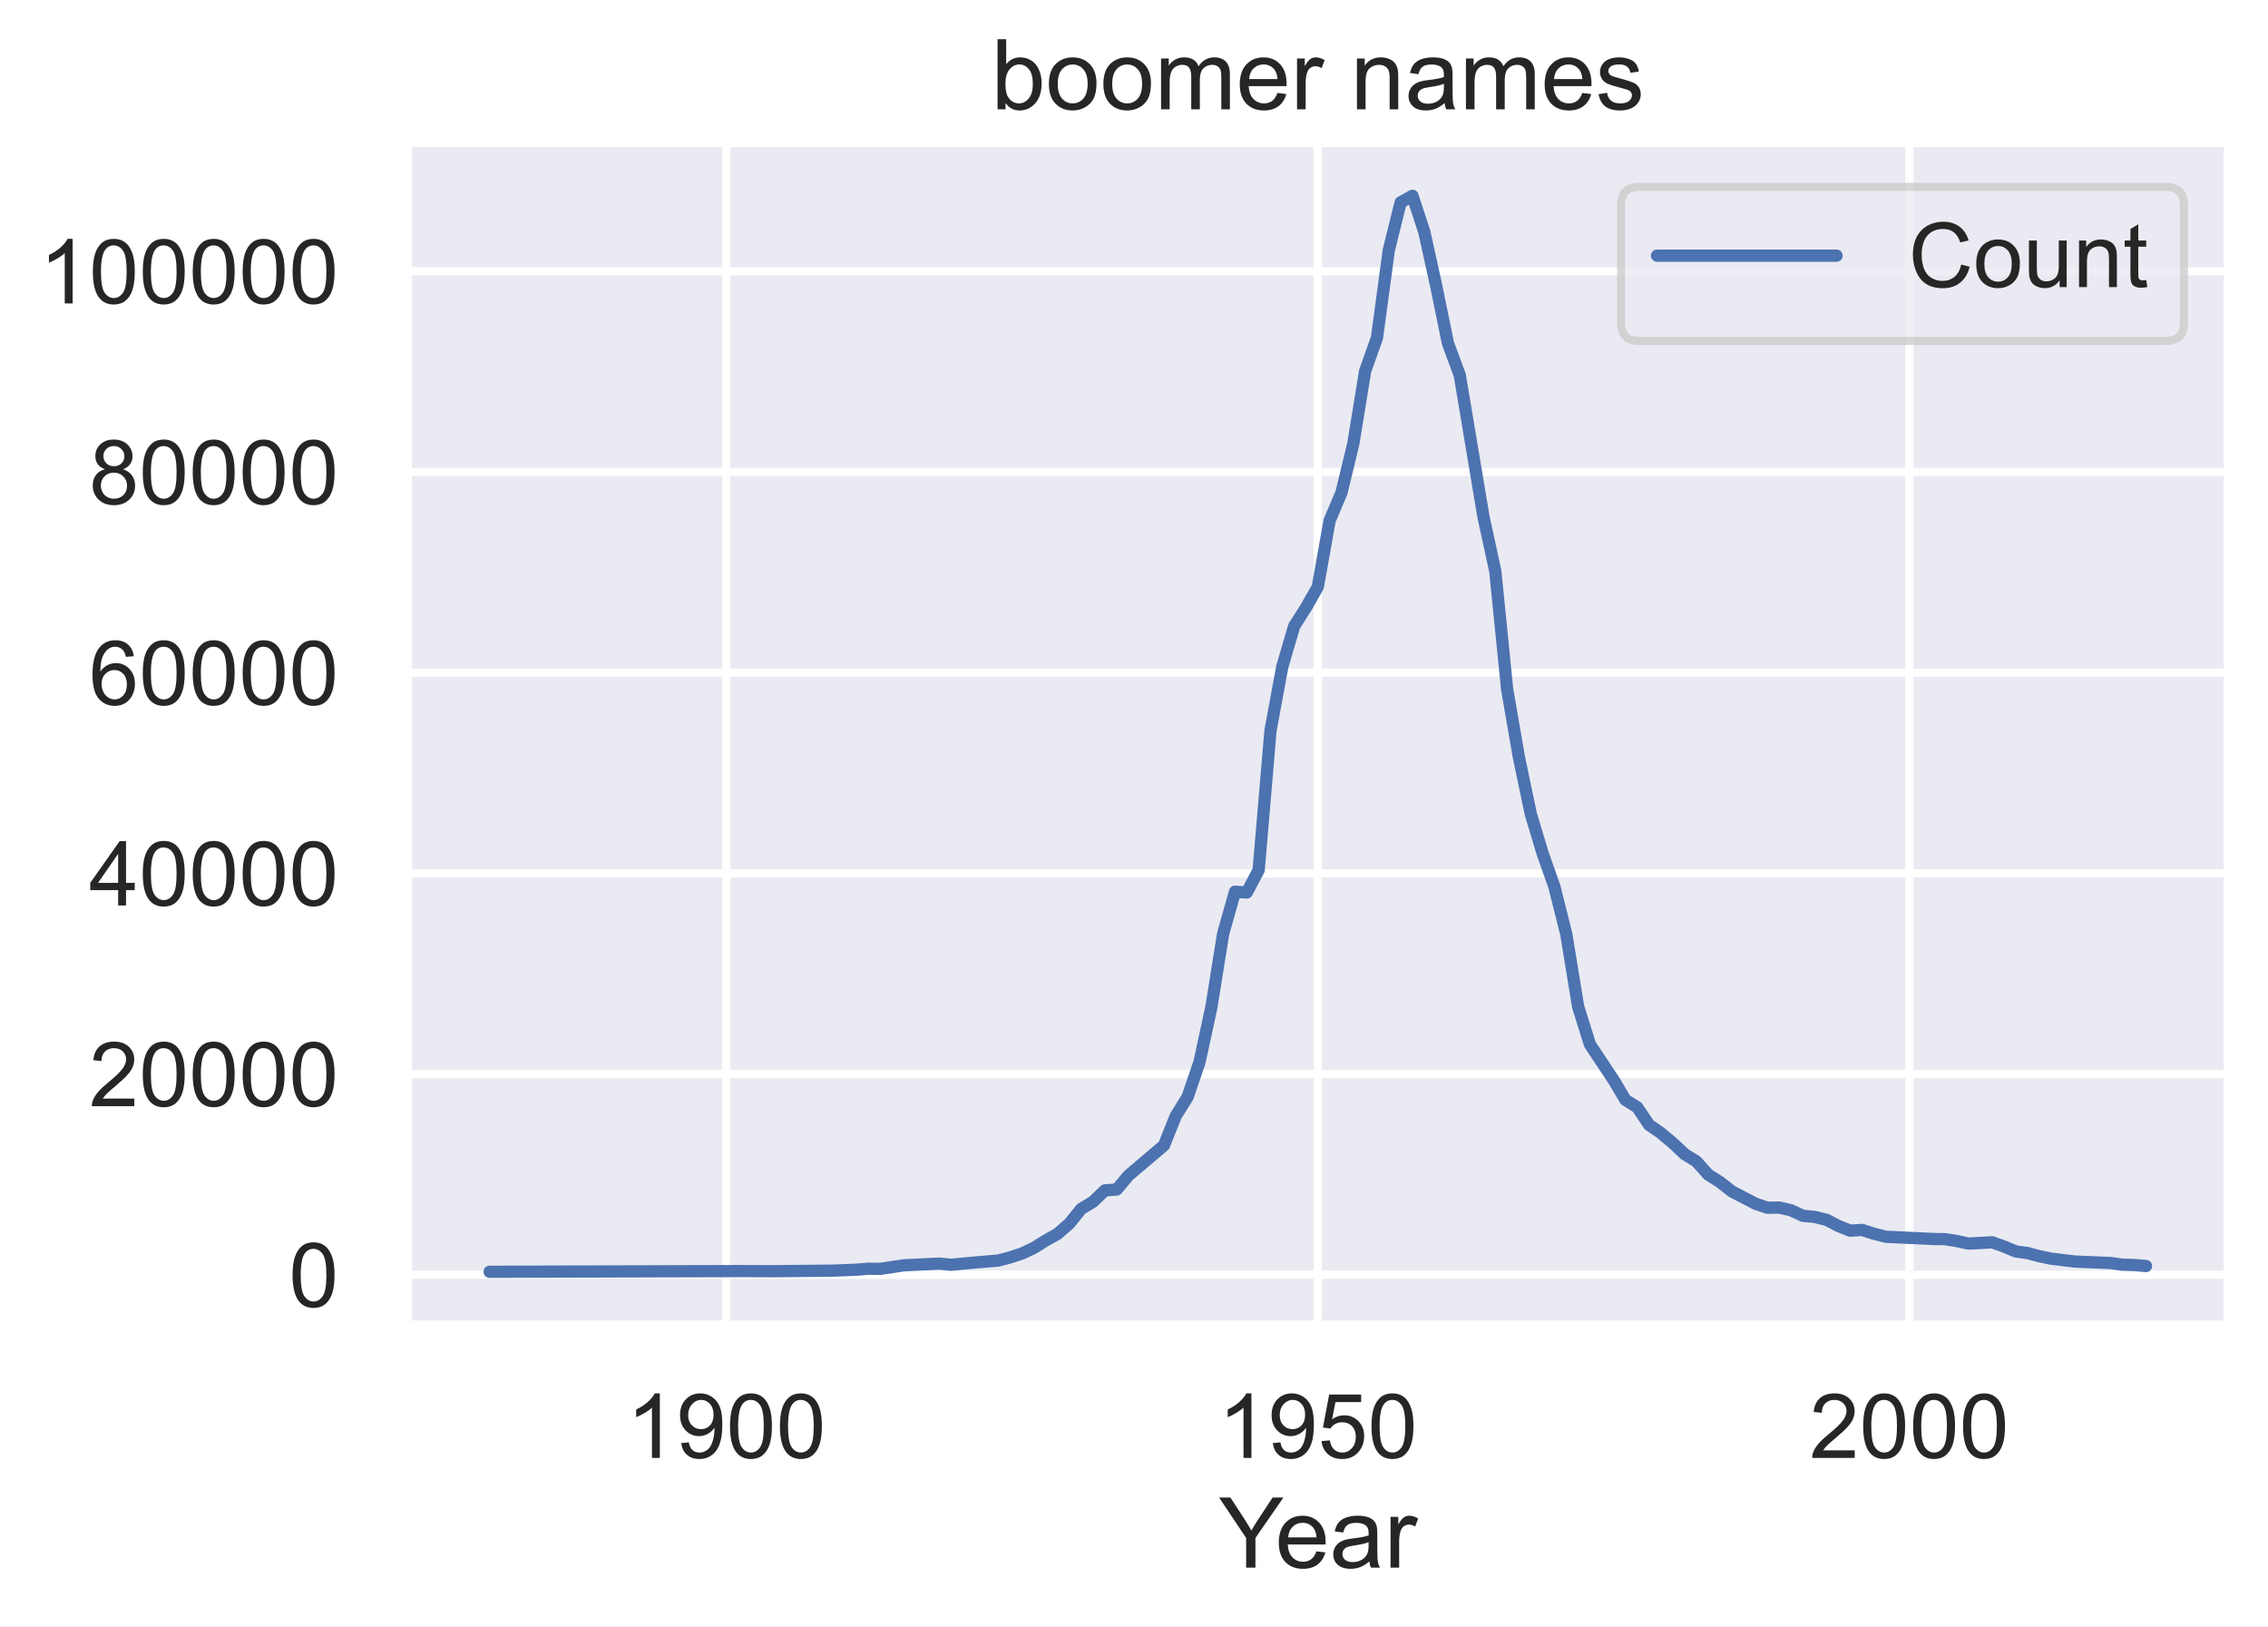
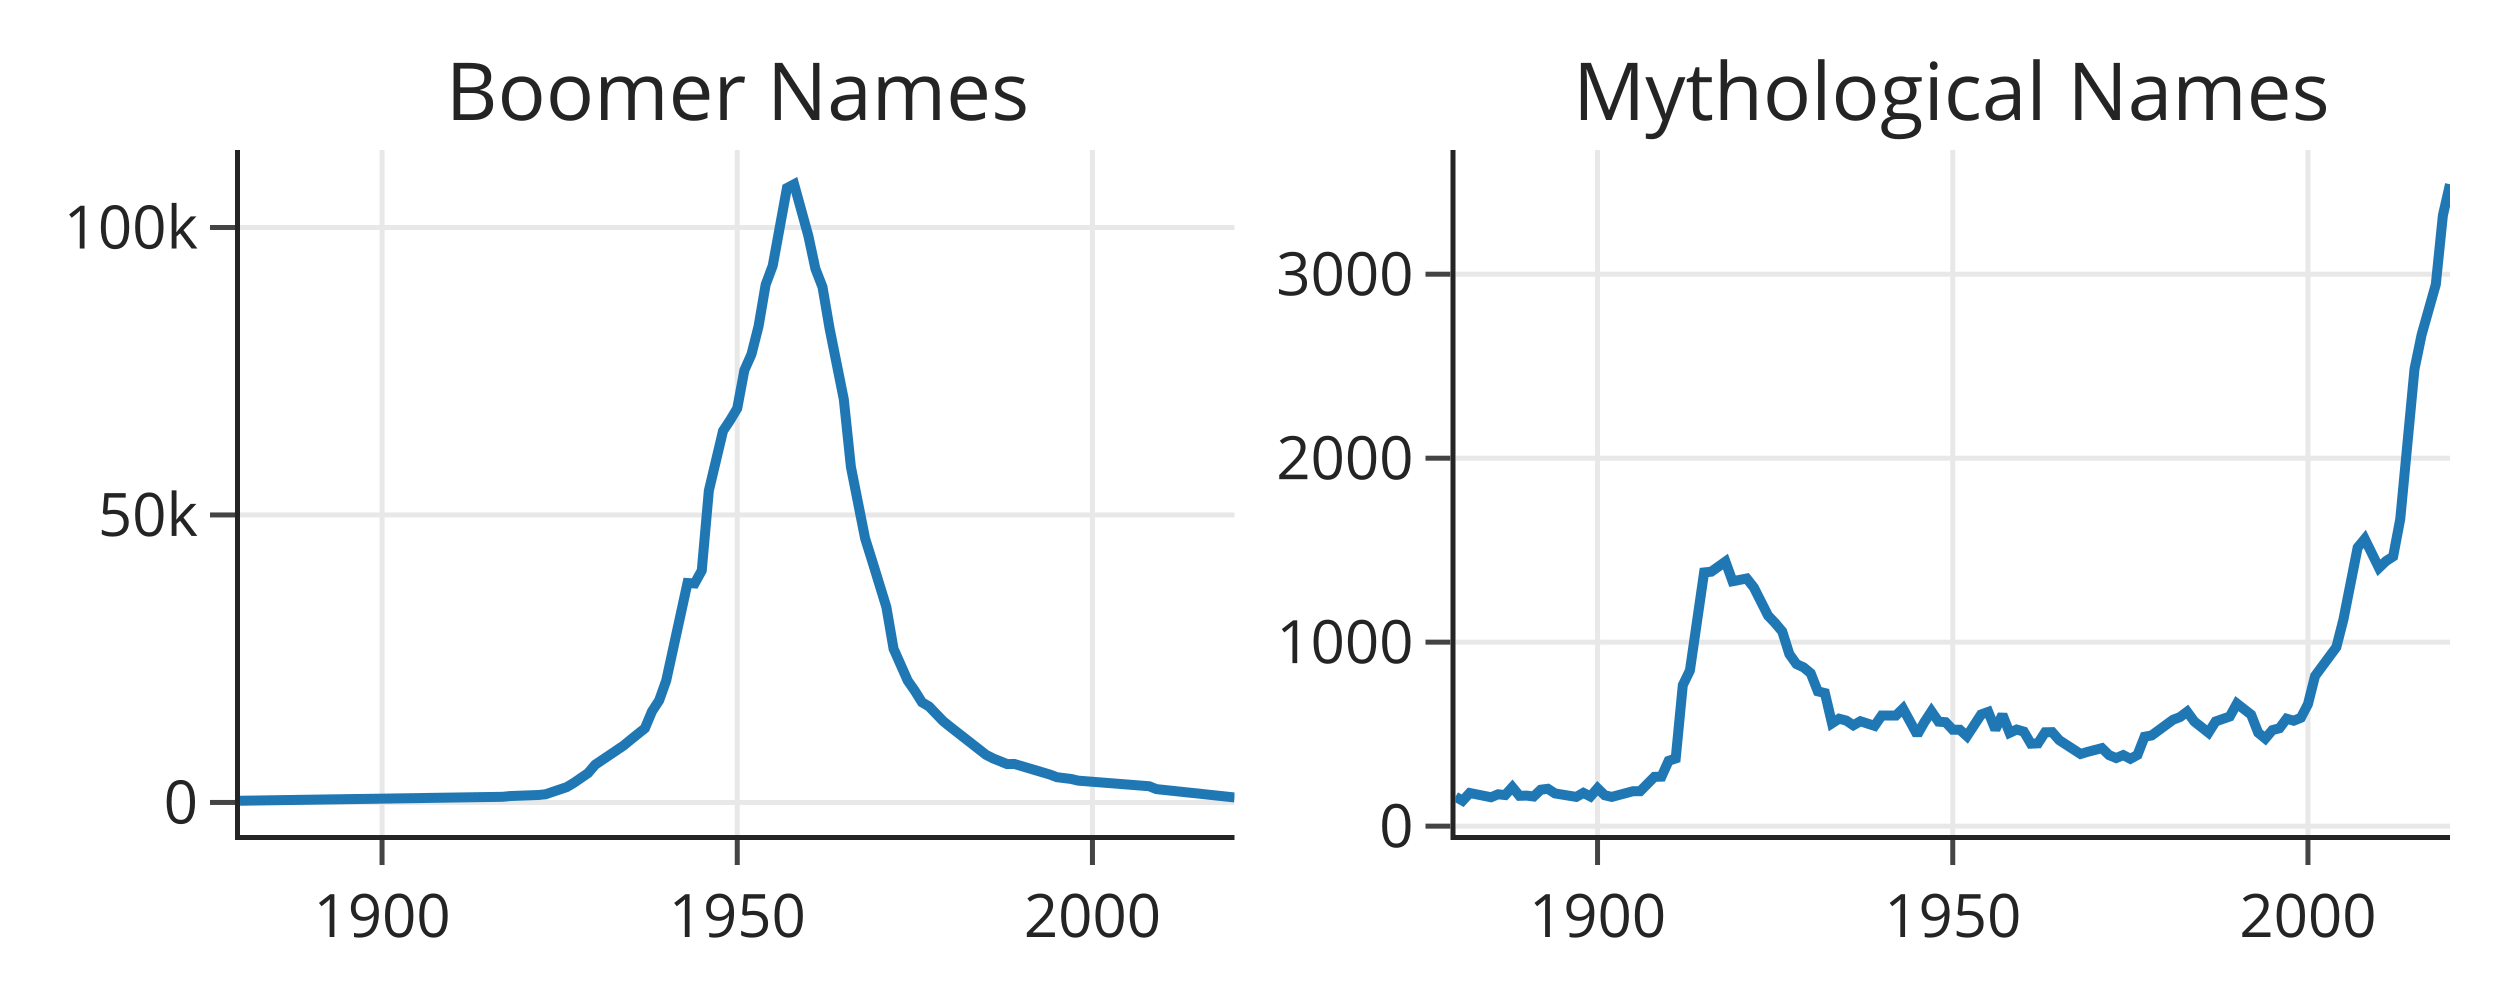
- <svg xmlns="http://www.w3.org/2000/svg" xmlns:xlink="http://www.w3.org/1999/xlink" height="298.775pt" version="1.1" viewBox="0 0 416.753 298.775" width="416.753pt">
-   <defs>
-     <style type="text/css">*{stroke-linecap:butt;stroke-linejoin:round;}</style>
+ <svg xmlns="http://www.w3.org/2000/svg" class="main-svg" width="500" height="200" style="" viewBox="0 0 500 200">
+   <rect x="0" y="0" width="500" height="200" style="fill: rgb(255, 255, 255); fill-opacity: 1;" />
+   <defs id="defs-748290">
+     <g class="clips">
+       <clipPath id="clip748290xyplot" class="plotclip">
+         <rect width="198.9" height="137" />
+       </clipPath>
+       <clipPath id="clip748290x2y2plot" class="plotclip">
+         <rect width="198.9" height="137" />
+       </clipPath>
+       <clipPath class="axesclip" id="clip748290x">
+         <rect x="48" y="0" width="198.9" height="200" />
+       </clipPath>
+       <clipPath class="axesclip" id="clip748290y">
+         <rect x="0" y="30" width="500" height="137" />
+       </clipPath>
+       <clipPath class="axesclip" id="clip748290xy">
+         <rect x="48" y="30" width="198.9" height="137" />
+       </clipPath>
+       <clipPath class="axesclip" id="clip748290y2">
+         <rect x="0" y="30" width="500" height="137" />
+       </clipPath>
+       <clipPath class="axesclip" id="clip748290xy2">
+         <rect x="48" y="30" width="198.9" height="137" />
+       </clipPath>
+       <clipPath class="axesclip" id="clip748290x2">
+         <rect x="291.1" y="0" width="198.9" height="200" />
+       </clipPath>
+       <clipPath class="axesclip" id="clip748290x2y">
+         <rect x="291.1" y="30" width="198.9" height="137" />
+       </clipPath>
+       <clipPath class="axesclip" id="clip748290x2y2">
+         <rect x="291.1" y="30" width="198.9" height="137" />
+       </clipPath>
+     </g>
+     <g class="gradients" />
+     <g class="patterns" />
  </defs>
-   <g id="figure_1">
-     <g id="patch_1">
-       <path d="M 0 298.775  L 416.753 298.775  L 416.753 0  L 0 0  z " style="fill:#ffffff;" />
-     </g>
-     <g id="axes_1">
-       <g id="patch_2">
-         <path d="M 74.753 243.524  L 409.553 243.524  L 409.553 26.084  L 74.753 26.084  z " style="fill:#eaeaf2;" />
-       </g>
-       <g id="matplotlib.axis_1">
-         <g id="xtick_1">
-           <g id="line2d_1">
-             <path clip-path="url(#p6d77d6b26d)" d="M 133.452 243.524  L 133.452 26.084  " style="fill:none;stroke:#ffffff;stroke-linecap:round;stroke-width:1.5;" />
+   <g class="bglayer" />
+   <g class="layer-below">
+     <g class="imagelayer" />
+     <g class="shapelayer" />
+   </g>
+   <g class="cartesianlayer">
+     <g class="subplot xy">
+       <g class="layer-subplot">
+         <g class="shapelayer" />
+         <g class="imagelayer" />
+       </g>
+       <g class="gridlayer">
+         <g class="x">
+           <path class="xgrid crisp" transform="translate(76.41,0)" d="M0,30v137" style="stroke: rgb(232, 232, 232); stroke-opacity: 1; stroke-width: 1px;" />
+           <path class="xgrid crisp" transform="translate(147.45,0)" d="M0,30v137" style="stroke: rgb(232, 232, 232); stroke-opacity: 1; stroke-width: 1px;" />
+           <path class="xgrid crisp" transform="translate(218.49,0)" d="M0,30v137" style="stroke: rgb(232, 232, 232); stroke-opacity: 1; stroke-width: 1px;" />
+         </g>
+         <g class="y">
+           <path class="ygrid crisp" transform="translate(0,160.49)" d="M48,0h198.9" style="stroke: rgb(232, 232, 232); stroke-opacity: 1; stroke-width: 1px;" />
+           <path class="ygrid crisp" transform="translate(0,102.99)" d="M48,0h198.9" style="stroke: rgb(232, 232, 232); stroke-opacity: 1; stroke-width: 1px;" />
+           <path class="ygrid crisp" transform="translate(0,45.5)" d="M48,0h198.9" style="stroke: rgb(232, 232, 232); stroke-opacity: 1; stroke-width: 1px;" />
+         </g>
+       </g>
+       <g class="zerolinelayer" />
+       <path class="xlines-below" />
+       <path class="ylines-below" />
+       <g class="overlines-below" />
+       <g class="xaxislayer-below" />
+       <g class="yaxislayer-below" />
+       <g class="overaxes-below" />
+       <g class="plot" transform="translate(48,30)" clip-path="url(#clip748290xyplot)">
+         <g class="scatterlayer mlayer">
+           <g class="trace scatter trace2e2cdb" style="stroke-miterlimit: 2; opacity: 1;">
+             <g class="fills" />
+             <g class="errorbars" />
+             <g class="lines">
+               <path class="js-line" d="M0,130.15L52.57,129.36L53.99,129.21L59.67,129L61.09,128.86L65.35,127.42L66.77,126.57L69.61,124.62L71.04,122.94L76.72,119.11L78.14,117.94L80.98,115.66L82.4,112.27L83.82,110.1L85.24,106.12L89.5,86.6L90.93,86.69L92.35,84.11L93.77,68.13L96.61,56.17L98.03,54.04L99.45,51.66L100.87,44.06L102.29,40.86L103.71,35.26L105.13,26.93L106.55,23.12L109.39,7.61L110.82,6.85L113.66,17.14L115.08,23.75L116.5,27.41L117.92,35.72L120.76,49.86L122.18,63.38L125.02,77.68L126.44,82.2L129.28,91.44L130.71,99.75L133.55,106.15L134.97,108.17L136.39,110.46L137.81,111.3L140.65,114.25L142.07,115.39L149.17,120.94L150.6,121.68L153.44,122.82L154.86,122.79L161.96,124.9L163.38,125.44L166.22,125.79L167.64,126.13L181.85,127.25L183.27,127.82L198.9,129.49" style="vector-effect: non-scaling-stroke; fill: none; stroke: rgb(31, 119, 180); stroke-opacity: 1; stroke-width: 2px; opacity: 1;" />
+             </g>
+             <g class="points" />
+             <g class="text" />
          </g>
-           <g id="text_1">
-             <g style="fill:#262626;" transform="translate(115.1009 267.8345)scale(0.165 -0.165)">
-               <defs>
-                 <path d="M 37.25 0  L 28.469 0  L 28.469 56  Q 25.297 52.984 20.141 49.953  Q 14.984 46.922 10.891 45.406  L 10.891 53.906  Q 18.266 57.375 23.781 62.297  Q 29.297 67.234 31.594 71.875  L 37.25 71.875  z " id="ArialMT-49" />
-                 <path d="M 5.469 16.547  L 13.922 17.328  Q 14.984 11.375 18.016 8.688  Q 21.047 6 25.781 6  Q 29.828 6 32.875 7.859  Q 35.938 9.719 37.891 12.812  Q 39.844 15.922 41.156 21.188  Q 42.484 26.469 42.484 31.938  Q 42.484 32.516 42.438 33.688  Q 39.797 29.5 35.234 26.875  Q 30.672 24.266 25.344 24.266  Q 16.453 24.266 10.297 30.703  Q 4.156 37.156 4.156 47.703  Q 4.156 58.594 10.578 65.234  Q 17 71.875 26.656 71.875  Q 33.641 71.875 39.422 68.109  Q 45.219 64.359 48.219 57.391  Q 51.219 50.438 51.219 37.25  Q 51.219 23.531 48.234 15.406  Q 45.266 7.281 39.375 3.031  Q 33.5 -1.219 25.594 -1.219  Q 17.188 -1.219 11.859 3.438  Q 6.547 8.109 5.469 16.547  z M 41.453 48.141  Q 41.453 55.719 37.422 60.156  Q 33.406 64.594 27.734 64.594  Q 21.875 64.594 17.531 59.812  Q 13.188 55.031 13.188 47.406  Q 13.188 40.578 17.312 36.297  Q 21.438 32.031 27.484 32.031  Q 33.594 32.031 37.516 36.297  Q 41.453 40.578 41.453 48.141  z " id="ArialMT-57" />
-                 <path d="M 4.156 35.297  Q 4.156 48 6.766 55.734  Q 9.375 63.484 14.516 67.672  Q 19.672 71.875 27.484 71.875  Q 33.25 71.875 37.594 69.547  Q 41.938 67.234 44.766 62.859  Q 47.609 58.5 49.219 52.219  Q 50.828 45.953 50.828 35.297  Q 50.828 22.703 48.234 14.969  Q 45.656 7.234 40.5 3  Q 35.359 -1.219 27.484 -1.219  Q 17.141 -1.219 11.234 6.203  Q 4.156 15.141 4.156 35.297  z M 13.188 35.297  Q 13.188 17.672 17.312 11.828  Q 21.438 6 27.484 6  Q 33.547 6 37.672 11.859  Q 41.797 17.719 41.797 35.297  Q 41.797 52.984 37.672 58.781  Q 33.547 64.594 27.391 64.594  Q 21.344 64.594 17.719 59.469  Q 13.188 52.938 13.188 35.297  z " id="ArialMT-48" />
-               </defs>
-               <use xlink:href="#ArialMT-49" />
-               <use x="55.615" xlink:href="#ArialMT-57" />
-               <use x="111.23" xlink:href="#ArialMT-48" />
-               <use x="166.846" xlink:href="#ArialMT-48" />
+         </g>
+       </g>
+       <g class="overplot" />
+       <path class="xlines-above crisp" d="M47,167.5H246.9" style="fill: none; stroke-width: 1px; stroke: rgb(36, 36, 36); stroke-opacity: 1;" />
+       <path class="ylines-above crisp" d="M47.5,30V167" style="fill: none; stroke-width: 1px; stroke: rgb(36, 36, 36); stroke-opacity: 1;" />
+       <g class="overlines-above" />
+       <g class="xaxislayer-above">
+         <path class="xtick ticks crisp" d="M0,168v5" transform="translate(76.41,0)" style="stroke: rgb(68, 68, 68); stroke-opacity: 1; stroke-width: 1px;" />
+         <path class="xtick ticks crisp" d="M0,168v5" transform="translate(147.45,0)" style="stroke: rgb(68, 68, 68); stroke-opacity: 1; stroke-width: 1px;" />
+         <path class="xtick ticks crisp" d="M0,168v5" transform="translate(218.49,0)" style="stroke: rgb(68, 68, 68); stroke-opacity: 1; stroke-width: 1px;" />
+         <g class="xtick">
+           <text text-anchor="middle" x="0" y="187.4" transform="translate(76.41,0)" style="font-family: 'Open Sans', verdana, arial, sans-serif; font-size: 12px; fill: rgb(36, 36, 36); fill-opacity: 1; white-space: pre; opacity: 1;">1900</text>
+         </g>
+         <g class="xtick">
+           <text text-anchor="middle" x="0" y="187.4" style="font-family: 'Open Sans', verdana, arial, sans-serif; font-size: 12px; fill: rgb(36, 36, 36); fill-opacity: 1; white-space: pre; opacity: 1;" transform="translate(147.45,0)">1950</text>
+         </g>
+         <g class="xtick">
+           <text text-anchor="middle" x="0" y="187.4" style="font-family: 'Open Sans', verdana, arial, sans-serif; font-size: 12px; fill: rgb(36, 36, 36); fill-opacity: 1; white-space: pre; opacity: 1;" transform="translate(218.49,0)">2000</text>
+         </g>
+       </g>
+       <g class="yaxislayer-above">
+         <path class="ytick ticks crisp" d="M47,0h-5" transform="translate(0,160.49)" style="stroke: rgb(68, 68, 68); stroke-opacity: 1; stroke-width: 1px;" />
+         <path class="ytick ticks crisp" d="M47,0h-5" transform="translate(0,102.99)" style="stroke: rgb(68, 68, 68); stroke-opacity: 1; stroke-width: 1px;" />
+         <path class="ytick ticks crisp" d="M47,0h-5" transform="translate(0,45.5)" style="stroke: rgb(68, 68, 68); stroke-opacity: 1; stroke-width: 1px;" />
+         <g class="ytick">
+           <text text-anchor="end" x="39.6" y="4.2" transform="translate(0,160.49)" style="font-family: 'Open Sans', verdana, arial, sans-serif; font-size: 12px; fill: rgb(36, 36, 36); fill-opacity: 1; white-space: pre; opacity: 1;">0</text>
+         </g>
+         <g class="ytick">
+           <text text-anchor="end" x="39.6" y="4.2" style="font-family: 'Open Sans', verdana, arial, sans-serif; font-size: 12px; fill: rgb(36, 36, 36); fill-opacity: 1; white-space: pre; opacity: 1;" transform="translate(0,102.99)">50k</text>
+         </g>
+         <g class="ytick">
+           <text text-anchor="end" x="39.6" y="4.2" style="font-family: 'Open Sans', verdana, arial, sans-serif; font-size: 12px; fill: rgb(36, 36, 36); fill-opacity: 1; white-space: pre; opacity: 1;" transform="translate(0,45.5)">100k</text>
+         </g>
+       </g>
+       <g class="overaxes-above" />
+     </g>
+     <g class="subplot x2y2">
+       <g class="layer-subplot">
+         <g class="shapelayer" />
+         <g class="imagelayer" />
+       </g>
+       <g class="gridlayer">
+         <g class="x2">
+           <path class="x2grid crisp" transform="translate(319.51,0)" d="M0,30v137" style="stroke: rgb(232, 232, 232); stroke-opacity: 1; stroke-width: 1px;" />
+           <path class="x2grid crisp" transform="translate(390.55,0)" d="M0,30v137" style="stroke: rgb(232, 232, 232); stroke-opacity: 1; stroke-width: 1px;" />
+           <path class="x2grid crisp" transform="translate(461.59,0)" d="M0,30v137" style="stroke: rgb(232, 232, 232); stroke-opacity: 1; stroke-width: 1px;" />
+         </g>
+         <g class="y2">
+           <path class="y2grid crisp" transform="translate(0,165.23)" d="M291.1,0h198.9" style="stroke: rgb(232, 232, 232); stroke-opacity: 1; stroke-width: 1px;" />
+           <path class="y2grid crisp" transform="translate(0,128.43)" d="M291.1,0h198.9" style="stroke: rgb(232, 232, 232); stroke-opacity: 1; stroke-width: 1px;" />
+           <path class="y2grid crisp" transform="translate(0,91.64)" d="M291.1,0h198.9" style="stroke: rgb(232, 232, 232); stroke-opacity: 1; stroke-width: 1px;" />
+           <path class="y2grid crisp" transform="translate(0,54.84)" d="M291.1,0h198.9" style="stroke: rgb(232, 232, 232); stroke-opacity: 1; stroke-width: 1px;" />
+         </g>
+       </g>
+       <g class="zerolinelayer" />
+       <path class="xlines-below" />
+       <path class="ylines-below" />
+       <g class="overlines-below" />
+       <g class="xaxislayer-below" />
+       <g class="yaxislayer-below" />
+       <g class="overaxes-below" />
+       <g class="plot" transform="translate(291.1,30)" clip-path="url(#clip748290x2y2plot)">
+         <g class="scatterlayer mlayer">
+           <g class="trace scatter tracee512f1" style="stroke-miterlimit: 2; opacity: 1;">
+             <g class="fills" />
+             <g class="errorbars" />
+             <g class="lines">
+               <path class="js-line" d="M0,129.34L1.42,130.15L2.84,128.6L7.1,129.45L8.52,128.86L9.94,129.01L11.37,127.43L12.79,129.16L14.21,129.12L15.63,129.3L17.05,127.94L18.47,127.76L19.89,128.68L24.15,129.38L25.57,128.57L26.99,129.3L28.41,127.65L29.84,129.05L31.26,129.38L35.52,128.24L36.94,128.24L39.78,125.37L41.2,125.33L42.62,122.17L44.04,121.69L45.46,107.04L46.88,104.1L49.72,84.49L51.15,84.34L53.99,82.32L55.41,86.25L58.25,85.7L59.67,87.5L62.51,93.13L63.93,94.61L65.35,96.3L66.77,100.82L68.19,102.81L69.61,103.47L71.04,104.65L72.46,108.26L73.88,108.62L75.3,114.66L76.72,113.74L78.14,114.11L79.56,115.06L80.98,114.25L83.82,115.17L85.24,113.11L88.08,113.11L89.5,111.72L92.35,116.94L93.77,114.44L95.19,112.27L96.61,114.33L98.03,114.44L99.45,115.95L100.87,115.95L102.29,117.23L105.13,112.89L106.55,112.38L107.97,115.91L109.39,112.93L110.82,116.57L112.24,115.91L113.66,116.32L115.08,118.74L116.5,118.67L117.92,116.46L119.34,116.43L120.76,118.04L125.02,120.8L126.44,120.36L129.28,119.63L130.71,121.02L132.13,121.61L133.55,121.02L134.97,121.76L136.39,120.99L137.81,117.35L139.23,117.09L143.49,113.96L144.91,113.41L146.33,112.34L147.75,114.29L150.6,116.54L152.02,114.29L154.86,113.3L156.28,110.72L159.12,112.93L160.54,116.54L161.96,117.71L163.38,116.02L164.8,115.65L166.22,113.74L167.64,114.14L169.07,113.56L170.49,110.83L171.91,105.2L176.17,99.43L177.59,93.87L180.43,79.52L181.85,77.79L184.69,83.57L186.11,82.21L187.53,81.29L188.95,73.82L191.8,43.83L193.22,36.95L196.06,26.9L197.48,13.07L198.9,6.85" style="vector-effect: non-scaling-stroke; fill: none; stroke: rgb(31, 119, 180); stroke-opacity: 1; stroke-width: 2px; opacity: 1;" />
            </g>
+             <g class="points" />
+             <g class="text" />
          </g>
        </g>
-         <g id="xtick_2">
-           <g id="line2d_2">
-             <path clip-path="url(#p6d77d6b26d)" d="M 242.153 243.524  L 242.153 26.084  " style="fill:none;stroke:#ffffff;stroke-linecap:round;stroke-width:1.5;" />
-           </g>
-           <g id="text_2">
-             <g style="fill:#262626;" transform="translate(223.8022 267.8345)scale(0.165 -0.165)">
-               <defs>
-                 <path d="M 4.156 18.75  L 13.375 19.531  Q 14.406 12.797 18.141 9.391  Q 21.875 6 27.156 6  Q 33.5 6 37.891 10.781  Q 42.281 15.578 42.281 23.484  Q 42.281 31 38.062 35.344  Q 33.844 39.703 27 39.703  Q 22.75 39.703 19.328 37.766  Q 15.922 35.844 13.969 32.766  L 5.719 33.844  L 12.641 70.609  L 48.25 70.609  L 48.25 62.203  L 19.672 62.203  L 15.828 42.969  Q 22.266 47.469 29.344 47.469  Q 38.719 47.469 45.156 40.969  Q 51.609 34.469 51.609 24.266  Q 51.609 14.547 45.953 7.469  Q 39.062 -1.219 27.156 -1.219  Q 17.391 -1.219 11.203 4.25  Q 5.031 9.719 4.156 18.75  z " id="ArialMT-53" />
-               </defs>
-               <use xlink:href="#ArialMT-49" />
-               <use x="55.615" xlink:href="#ArialMT-57" />
-               <use x="111.23" xlink:href="#ArialMT-53" />
-               <use x="166.846" xlink:href="#ArialMT-48" />
-             </g>
-           </g>
-         </g>
-         <g id="xtick_3">
-           <g id="line2d_3">
-             <path clip-path="url(#p6d77d6b26d)" d="M 350.855 243.524  L 350.855 26.084  " style="fill:none;stroke:#ffffff;stroke-linecap:round;stroke-width:1.5;" />
-           </g>
-           <g id="text_3">
-             <g style="fill:#262626;" transform="translate(332.5035 267.8345)scale(0.165 -0.165)">
-               <defs>
-                 <path d="M 50.344 8.453  L 50.344 0  L 3.031 0  Q 2.938 3.172 4.047 6.109  Q 5.859 10.938 9.828 15.625  Q 13.812 20.312 21.344 26.469  Q 33.016 36.031 37.109 41.625  Q 41.219 47.219 41.219 52.203  Q 41.219 57.422 37.469 61  Q 33.734 64.594 27.734 64.594  Q 21.391 64.594 17.578 60.781  Q 13.766 56.984 13.719 50.25  L 4.688 51.172  Q 5.609 61.281 11.656 66.578  Q 17.719 71.875 27.938 71.875  Q 38.234 71.875 44.234 66.156  Q 50.25 60.453 50.25 52  Q 50.25 47.703 48.484 43.547  Q 46.734 39.406 42.656 34.812  Q 38.578 30.219 29.109 22.219  Q 21.188 15.578 18.938 13.203  Q 16.703 10.844 15.234 8.453  z " id="ArialMT-50" />
-               </defs>
-               <use xlink:href="#ArialMT-50" />
-               <use x="55.615" xlink:href="#ArialMT-48" />
-               <use x="111.23" xlink:href="#ArialMT-48" />
-               <use x="166.846" xlink:href="#ArialMT-48" />
-             </g>
-           </g>
-         </g>
-         <g id="text_4">
-           <g style="fill:#262626;" transform="translate(223.9648 287.9979)scale(0.18 -0.18)">
-             <defs>
-               <path d="M 27.875 0  L 27.875 30.328  L 0.297 71.578  L 11.812 71.578  L 25.922 50  Q 29.828 43.953 33.203 37.891  Q 36.422 43.5 41.016 50.531  L 54.891 71.578  L 65.922 71.578  L 37.359 30.328  L 37.359 0  z " id="ArialMT-89" />
-               <path d="M 42.094 16.703  L 51.172 15.578  Q 49.031 7.625 43.219 3.219  Q 37.406 -1.172 28.375 -1.172  Q 17 -1.172 10.328 5.828  Q 3.656 12.844 3.656 25.484  Q 3.656 38.578 10.391 45.797  Q 17.141 53.031 27.875 53.031  Q 38.281 53.031 44.875 45.953  Q 51.469 38.875 51.469 26.031  Q 51.469 25.25 51.422 23.688  L 12.75 23.688  Q 13.234 15.141 17.578 10.594  Q 21.922 6.062 28.422 6.062  Q 33.25 6.062 36.672 8.594  Q 40.094 11.141 42.094 16.703  z M 13.234 30.906  L 42.188 30.906  Q 41.609 37.453 38.875 40.719  Q 34.672 45.797 27.984 45.797  Q 21.922 45.797 17.797 41.75  Q 13.672 37.703 13.234 30.906  z " id="ArialMT-101" />
-               <path d="M 40.438 6.391  Q 35.547 2.25 31.031 0.531  Q 26.516 -1.172 21.344 -1.172  Q 12.797 -1.172 8.203 3  Q 3.609 7.172 3.609 13.672  Q 3.609 17.484 5.344 20.625  Q 7.078 23.781 9.891 25.688  Q 12.703 27.594 16.219 28.562  Q 18.797 29.25 24.031 29.891  Q 34.672 31.156 39.703 32.906  Q 39.75 34.719 39.75 35.203  Q 39.75 40.578 37.25 42.781  Q 33.891 45.75 27.25 45.75  Q 21.047 45.75 18.094 43.578  Q 15.141 41.406 13.719 35.891  L 5.125 37.062  Q 6.297 42.578 8.984 45.969  Q 11.672 49.359 16.75 51.188  Q 21.828 53.031 28.516 53.031  Q 35.156 53.031 39.297 51.469  Q 43.453 49.906 45.406 47.531  Q 47.359 45.172 48.141 41.547  Q 48.578 39.312 48.578 33.453  L 48.578 21.734  Q 48.578 9.469 49.141 6.219  Q 49.703 2.984 51.375 0  L 42.188 0  Q 40.828 2.734 40.438 6.391  z M 39.703 26.031  Q 34.906 24.078 25.344 22.703  Q 19.922 21.922 17.672 20.938  Q 15.438 19.969 14.203 18.094  Q 12.984 16.219 12.984 13.922  Q 12.984 10.406 15.641 8.062  Q 18.312 5.719 23.438 5.719  Q 28.516 5.719 32.469 7.938  Q 36.422 10.156 38.281 14.016  Q 39.703 17 39.703 22.797  z " id="ArialMT-97" />
-               <path d="M 6.5 0  L 6.5 51.859  L 14.406 51.859  L 14.406 44  Q 17.438 49.516 20 51.266  Q 22.562 53.031 25.641 53.031  Q 30.078 53.031 34.672 50.203  L 31.641 42.047  Q 28.422 43.953 25.203 43.953  Q 22.312 43.953 20.016 42.219  Q 17.719 40.484 16.75 37.406  Q 15.281 32.719 15.281 27.156  L 15.281 0  z " id="ArialMT-114" />
-             </defs>
-             <use xlink:href="#ArialMT-89" />
-             <use x="57.574" xlink:href="#ArialMT-101" />
-             <use x="113.189" xlink:href="#ArialMT-97" />
-             <use x="168.805" xlink:href="#ArialMT-114" />
-           </g>
-         </g>
-       </g>
-       <g id="matplotlib.axis_2">
-         <g id="ytick_1">
-           <g id="line2d_4">
-             <path clip-path="url(#p6d77d6b26d)" d="M 74.753 234.179  L 409.553 234.179  " style="fill:none;stroke:#ffffff;stroke-linecap:round;stroke-width:1.5;" />
-           </g>
-           <g id="text_5">
-             <g style="fill:#262626;" transform="translate(53.07773 240.0839)scale(0.165 -0.165)">
-               <use xlink:href="#ArialMT-48" />
-             </g>
-           </g>
-         </g>
-         <g id="ytick_2">
-           <g id="line2d_5">
-             <path clip-path="url(#p6d77d6b26d)" d="M 74.753 197.31  L 409.553 197.31  " style="fill:none;stroke:#ffffff;stroke-linecap:round;stroke-width:1.5;" />
-           </g>
-           <g id="text_6">
-             <g style="fill:#262626;" transform="translate(16.37555 203.215)scale(0.165 -0.165)">
-               <use xlink:href="#ArialMT-50" />
-               <use x="55.615" xlink:href="#ArialMT-48" />
-               <use x="111.23" xlink:href="#ArialMT-48" />
-               <use x="166.846" xlink:href="#ArialMT-48" />
-               <use x="222.461" xlink:href="#ArialMT-48" />
-             </g>
-           </g>
-         </g>
-         <g id="ytick_3">
-           <g id="line2d_6">
-             <path clip-path="url(#p6d77d6b26d)" d="M 74.753 160.441  L 409.553 160.441  " style="fill:none;stroke:#ffffff;stroke-linecap:round;stroke-width:1.5;" />
-           </g>
-           <g id="text_7">
-             <g style="fill:#262626;" transform="translate(16.37555 166.3461)scale(0.165 -0.165)">
-               <defs>
-                 <path d="M 32.328 0  L 32.328 17.141  L 1.266 17.141  L 1.266 25.203  L 33.938 71.578  L 41.109 71.578  L 41.109 25.203  L 50.781 25.203  L 50.781 17.141  L 41.109 17.141  L 41.109 0  z M 32.328 25.203  L 32.328 57.469  L 9.906 25.203  z " id="ArialMT-52" />
-               </defs>
-               <use xlink:href="#ArialMT-52" />
-               <use x="55.615" xlink:href="#ArialMT-48" />
-               <use x="111.23" xlink:href="#ArialMT-48" />
-               <use x="166.846" xlink:href="#ArialMT-48" />
-               <use x="222.461" xlink:href="#ArialMT-48" />
-             </g>
-           </g>
-         </g>
-         <g id="ytick_4">
-           <g id="line2d_7">
-             <path clip-path="url(#p6d77d6b26d)" d="M 74.753 123.572  L 409.553 123.572  " style="fill:none;stroke:#ffffff;stroke-linecap:round;stroke-width:1.5;" />
-           </g>
-           <g id="text_8">
-             <g style="fill:#262626;" transform="translate(16.37555 129.4771)scale(0.165 -0.165)">
-               <defs>
-                 <path d="M 49.75 54.047  L 41.016 53.375  Q 39.844 58.547 37.703 60.891  Q 34.125 64.656 28.906 64.656  Q 24.703 64.656 21.531 62.312  Q 17.391 59.281 14.984 53.469  Q 12.594 47.656 12.5 36.922  Q 15.672 41.75 20.266 44.094  Q 24.859 46.438 29.891 46.438  Q 38.672 46.438 44.844 39.969  Q 51.031 33.5 51.031 23.25  Q 51.031 16.5 48.125 10.719  Q 45.219 4.938 40.141 1.859  Q 35.062 -1.219 28.609 -1.219  Q 17.625 -1.219 10.688 6.859  Q 3.766 14.938 3.766 33.5  Q 3.766 54.25 11.422 63.672  Q 18.109 71.875 29.438 71.875  Q 37.891 71.875 43.281 67.141  Q 48.688 62.406 49.75 54.047  z M 13.875 23.188  Q 13.875 18.656 15.797 14.5  Q 17.719 10.359 21.188 8.172  Q 24.656 6 28.469 6  Q 34.031 6 38.031 10.484  Q 42.047 14.984 42.047 22.703  Q 42.047 30.125 38.078 34.391  Q 34.125 38.672 28.125 38.672  Q 22.172 38.672 18.016 34.391  Q 13.875 30.125 13.875 23.188  z " id="ArialMT-54" />
-               </defs>
-               <use xlink:href="#ArialMT-54" />
-               <use x="55.615" xlink:href="#ArialMT-48" />
-               <use x="111.23" xlink:href="#ArialMT-48" />
-               <use x="166.846" xlink:href="#ArialMT-48" />
-               <use x="222.461" xlink:href="#ArialMT-48" />
-             </g>
-           </g>
-         </g>
-         <g id="ytick_5">
-           <g id="line2d_8">
-             <path clip-path="url(#p6d77d6b26d)" d="M 74.753 86.703  L 409.553 86.703  " style="fill:none;stroke:#ffffff;stroke-linecap:round;stroke-width:1.5;" />
-           </g>
-           <g id="text_9">
-             <g style="fill:#262626;" transform="translate(16.37555 92.60822)scale(0.165 -0.165)">
-               <defs>
-                 <path d="M 17.672 38.812  Q 12.203 40.828 9.562 44.531  Q 6.938 48.25 6.938 53.422  Q 6.938 61.234 12.547 66.547  Q 18.172 71.875 27.484 71.875  Q 36.859 71.875 42.578 66.422  Q 48.297 60.984 48.297 53.172  Q 48.297 48.188 45.672 44.5  Q 43.062 40.828 37.75 38.812  Q 44.344 36.672 47.781 31.875  Q 51.219 27.094 51.219 20.453  Q 51.219 11.281 44.719 5.031  Q 38.234 -1.219 27.641 -1.219  Q 17.047 -1.219 10.547 5.047  Q 4.047 11.328 4.047 20.703  Q 4.047 27.688 7.594 32.391  Q 11.141 37.109 17.672 38.812  z M 15.922 53.719  Q 15.922 48.641 19.188 45.406  Q 22.469 42.188 27.688 42.188  Q 32.766 42.188 36.016 45.375  Q 39.266 48.578 39.266 53.219  Q 39.266 58.062 35.906 61.359  Q 32.562 64.656 27.594 64.656  Q 22.562 64.656 19.234 61.422  Q 15.922 58.203 15.922 53.719  z M 13.094 20.656  Q 13.094 16.891 14.875 13.375  Q 16.656 9.859 20.172 7.922  Q 23.688 6 27.734 6  Q 34.031 6 38.125 10.047  Q 42.234 14.109 42.234 20.359  Q 42.234 26.703 38.016 30.859  Q 33.797 35.016 27.438 35.016  Q 21.234 35.016 17.156 30.906  Q 13.094 26.812 13.094 20.656  z " id="ArialMT-56" />
-               </defs>
-               <use xlink:href="#ArialMT-56" />
-               <use x="55.615" xlink:href="#ArialMT-48" />
-               <use x="111.23" xlink:href="#ArialMT-48" />
-               <use x="166.846" xlink:href="#ArialMT-48" />
-               <use x="222.461" xlink:href="#ArialMT-48" />
-             </g>
-           </g>
-         </g>
-         <g id="ytick_6">
-           <g id="line2d_9">
-             <path clip-path="url(#p6d77d6b26d)" d="M 74.753 49.834  L 409.553 49.834  " style="fill:none;stroke:#ffffff;stroke-linecap:round;stroke-width:1.5;" />
-           </g>
-           <g id="text_10">
-             <g style="fill:#262626;" transform="translate(7.2 55.7393)scale(0.165 -0.165)">
-               <use xlink:href="#ArialMT-49" />
-               <use x="55.615" xlink:href="#ArialMT-48" />
-               <use x="111.23" xlink:href="#ArialMT-48" />
-               <use x="166.846" xlink:href="#ArialMT-48" />
-               <use x="222.461" xlink:href="#ArialMT-48" />
-               <use x="278.076" xlink:href="#ArialMT-48" />
-             </g>
-           </g>
-         </g>
-       </g>
-       <g id="line2d_10">
-         <path clip-path="url(#p6d77d6b26d)" d="M 89.971 233.64  L 135.626 233.51  L 142.148 233.532  L 153.018 233.43  L 157.366 233.257  L 159.54 233.074  L 161.714 233.106  L 166.062 232.451  L 172.584 232.136  L 174.758 232.348  L 179.107 231.944  L 183.455 231.57  L 185.629 230.99  L 187.803 230.276  L 189.977 229.257  L 192.151 227.894  L 194.325 226.678  L 196.499 224.779  L 198.673 222.086  L 200.847 220.773  L 203.021 218.685  L 205.195 218.528  L 207.369 215.949  L 213.891 210.409  L 216.065 204.98  L 218.239 201.5  L 220.413 195.109  L 222.587 185.067  L 224.761 171.524  L 226.935 163.827  L 229.109 163.962  L 231.283 159.836  L 233.457 134.214  L 235.631 122.46  L 237.805 115.039  L 239.979 111.621  L 242.153 107.807  L 244.327 95.629  L 246.501 90.499  L 248.675 81.516  L 250.849 68.165  L 253.023 62.051  L 255.197 45.955  L 257.371 37.184  L 259.545 35.968  L 261.72 42.6  L 263.894 52.457  L 266.068 63.066  L 268.242 68.93  L 272.59 94.932  L 274.764 104.925  L 276.938 126.597  L 279.112 139.151  L 281.286 149.52  L 283.46 156.761  L 285.634 162.926  L 287.808 171.588  L 289.982 184.907  L 292.156 191.866  L 296.504 198.407  L 298.678 202.068  L 300.852 203.413  L 303.026 206.652  L 305.2 208.157  L 307.374 209.98  L 309.548 212.019  L 311.722 213.366  L 313.896 215.794  L 316.07 217.171  L 318.244 218.88  L 322.592 221.136  L 324.766 221.881  L 326.94 221.837  L 329.114 222.342  L 331.288 223.358  L 333.462 223.559  L 335.636 224.097  L 337.81 225.22  L 339.984 226.086  L 342.158 225.95  L 344.333 226.643  L 346.507 227.201  L 355.203 227.614  L 357.377 227.646  L 359.551 227.987  L 361.725 228.46  L 366.073 228.223  L 368.247 228.997  L 370.421 229.909  L 372.595 230.204  L 374.769 230.787  L 376.943 231.235  L 381.291 231.758  L 387.813 232.029  L 389.987 232.335  L 392.161 232.398  L 394.335 232.582  L 394.335 232.582  " style="fill:none;stroke:#4c72b0;stroke-linecap:round;stroke-width:2.25;" />
-       </g>
-       <g id="patch_3">
-         <path d="M 74.753 243.524  L 74.753 26.084  " style="fill:none;stroke:#ffffff;stroke-linecap:square;stroke-linejoin:miter;stroke-width:1.875;" />
-       </g>
-       <g id="patch_4">
-         <path d="M 409.553 243.524  L 409.553 26.084  " style="fill:none;stroke:#ffffff;stroke-linecap:square;stroke-linejoin:miter;stroke-width:1.875;" />
-       </g>
-       <g id="patch_5">
-         <path d="M 74.753 243.524  L 409.553 243.524  " style="fill:none;stroke:#ffffff;stroke-linecap:square;stroke-linejoin:miter;stroke-width:1.875;" />
-       </g>
-       <g id="patch_6">
-         <path d="M 74.753 26.084  L 409.553 26.084  " style="fill:none;stroke:#ffffff;stroke-linecap:square;stroke-linejoin:miter;stroke-width:1.875;" />
-       </g>
-       <g id="text_11">
-         <g style="fill:#262626;" transform="translate(182.1289 20.08406)scale(0.18 -0.18)">
-           <defs>
-             <path d="M 14.703 0  L 6.547 0  L 6.547 71.578  L 15.328 71.578  L 15.328 46.047  Q 20.906 53.031 29.547 53.031  Q 34.328 53.031 38.594 51.094  Q 42.875 49.172 45.625 45.672  Q 48.391 42.188 49.953 37.25  Q 51.516 32.328 51.516 26.703  Q 51.516 13.375 44.922 6.094  Q 38.328 -1.172 29.109 -1.172  Q 19.922 -1.172 14.703 6.5  z M 14.594 26.312  Q 14.594 17 17.141 12.844  Q 21.297 6.062 28.375 6.062  Q 34.125 6.062 38.328 11.062  Q 42.531 16.062 42.531 25.984  Q 42.531 36.141 38.5 40.969  Q 34.469 45.797 28.766 45.797  Q 23 45.797 18.797 40.797  Q 14.594 35.797 14.594 26.312  z " id="ArialMT-98" />
-             <path d="M 3.328 25.922  Q 3.328 40.328 11.328 47.266  Q 18.016 53.031 27.641 53.031  Q 38.328 53.031 45.109 46.016  Q 51.906 39.016 51.906 26.656  Q 51.906 16.656 48.906 10.906  Q 45.906 5.172 40.156 2  Q 34.422 -1.172 27.641 -1.172  Q 16.75 -1.172 10.031 5.812  Q 3.328 12.797 3.328 25.922  z M 12.359 25.922  Q 12.359 15.969 16.703 11.016  Q 21.047 6.062 27.641 6.062  Q 34.188 6.062 38.531 11.031  Q 42.875 16.016 42.875 26.219  Q 42.875 35.844 38.5 40.797  Q 34.125 45.75 27.641 45.75  Q 21.047 45.75 16.703 40.812  Q 12.359 35.891 12.359 25.922  z " id="ArialMT-111" />
-             <path d="M 6.594 0  L 6.594 51.859  L 14.453 51.859  L 14.453 44.578  Q 16.891 48.391 20.938 50.703  Q 25 53.031 30.172 53.031  Q 35.938 53.031 39.625 50.641  Q 43.312 48.25 44.828 43.953  Q 50.984 53.031 60.844 53.031  Q 68.562 53.031 72.703 48.75  Q 76.859 44.484 76.859 35.594  L 76.859 0  L 68.109 0  L 68.109 32.672  Q 68.109 37.938 67.25 40.25  Q 66.406 42.578 64.156 43.984  Q 61.922 45.406 58.891 45.406  Q 53.422 45.406 49.797 41.766  Q 46.188 38.141 46.188 30.125  L 46.188 0  L 37.406 0  L 37.406 33.688  Q 37.406 39.547 35.25 42.469  Q 33.109 45.406 28.219 45.406  Q 24.516 45.406 21.359 43.453  Q 18.219 41.5 16.797 37.734  Q 15.375 33.984 15.375 26.906  L 15.375 0  z " id="ArialMT-109" />
-             <path id="ArialMT-32" />
-             <path d="M 6.594 0  L 6.594 51.859  L 14.5 51.859  L 14.5 44.484  Q 20.219 53.031 31 53.031  Q 35.688 53.031 39.625 51.344  Q 43.562 49.656 45.516 46.922  Q 47.469 44.188 48.25 40.438  Q 48.734 37.984 48.734 31.891  L 48.734 0  L 39.938 0  L 39.938 31.547  Q 39.938 36.922 38.906 39.578  Q 37.891 42.234 35.281 43.812  Q 32.672 45.406 29.156 45.406  Q 23.531 45.406 19.453 41.844  Q 15.375 38.281 15.375 28.328  L 15.375 0  z " id="ArialMT-110" />
-             <path d="M 3.078 15.484  L 11.766 16.844  Q 12.5 11.625 15.844 8.844  Q 19.188 6.062 25.203 6.062  Q 31.25 6.062 34.172 8.516  Q 37.109 10.984 37.109 14.312  Q 37.109 17.281 34.516 19  Q 32.719 20.172 25.531 21.969  Q 15.875 24.422 12.141 26.203  Q 8.406 27.984 6.469 31.125  Q 4.547 34.281 4.547 38.094  Q 4.547 41.547 6.125 44.5  Q 7.719 47.469 10.453 49.422  Q 12.5 50.922 16.031 51.969  Q 19.578 53.031 23.641 53.031  Q 29.734 53.031 34.344 51.266  Q 38.969 49.516 41.156 46.5  Q 43.359 43.5 44.188 38.484  L 35.594 37.312  Q 35.016 41.312 32.203 43.547  Q 29.391 45.797 24.266 45.797  Q 18.219 45.797 15.625 43.797  Q 13.031 41.797 13.031 39.109  Q 13.031 37.406 14.109 36.031  Q 15.188 34.625 17.484 33.688  Q 18.797 33.203 25.25 31.453  Q 34.578 28.953 38.25 27.359  Q 41.938 25.781 44.031 22.75  Q 46.141 19.734 46.141 15.234  Q 46.141 10.844 43.578 6.953  Q 41.016 3.078 36.172 0.953  Q 31.344 -1.172 25.25 -1.172  Q 15.141 -1.172 9.844 3.031  Q 4.547 7.234 3.078 15.484  z " id="ArialMT-115" />
-           </defs>
-           <use xlink:href="#ArialMT-98" />
-           <use x="55.615" xlink:href="#ArialMT-111" />
-           <use x="111.23" xlink:href="#ArialMT-111" />
-           <use x="166.846" xlink:href="#ArialMT-109" />
-           <use x="250.146" xlink:href="#ArialMT-101" />
-           <use x="305.762" xlink:href="#ArialMT-114" />
-           <use x="339.062" xlink:href="#ArialMT-32" />
-           <use x="366.846" xlink:href="#ArialMT-110" />
-           <use x="422.461" xlink:href="#ArialMT-97" />
-           <use x="478.076" xlink:href="#ArialMT-109" />
-           <use x="561.377" xlink:href="#ArialMT-101" />
-           <use x="616.992" xlink:href="#ArialMT-115" />
-         </g>
-       </g>
-       <g id="legend_1">
-         <g id="patch_7">
-           <path d="M 301.177 62.624  L 398.003 62.624  Q 401.303 62.624 401.303 59.324  L 401.303 37.634  Q 401.303 34.334 398.003 34.334  L 301.177 34.334  Q 297.877 34.334 297.877 37.634  L 297.877 59.324  Q 297.877 62.624 301.177 62.624  z " style="fill:#eaeaf2;opacity:0.8;stroke:#cccccc;stroke-linejoin:miter;stroke-width:1.5;" />
-         </g>
-         <g id="line2d_11">
-           <path d="M 304.477 46.969  L 337.477 46.969  " style="fill:none;stroke:#4c72b0;stroke-linecap:round;stroke-width:2.25;" />
-         </g>
-         <g id="line2d_12" />
-         <g id="text_12">
-           <g style="fill:#262626;" transform="translate(350.6766 52.74445)scale(0.165 -0.165)">
-             <defs>
-               <path d="M 58.797 25.094  L 68.266 22.703  Q 65.281 11.031 57.547 4.906  Q 49.812 -1.219 38.625 -1.219  Q 27.047 -1.219 19.797 3.484  Q 12.547 8.203 8.766 17.141  Q 4.984 26.078 4.984 36.328  Q 4.984 47.516 9.25 55.828  Q 13.531 64.156 21.406 68.469  Q 29.297 72.797 38.766 72.797  Q 49.516 72.797 56.828 67.328  Q 64.156 61.859 67.047 51.953  L 57.719 49.75  Q 55.219 57.562 50.484 61.125  Q 45.75 64.703 38.578 64.703  Q 30.328 64.703 24.781 60.734  Q 19.234 56.781 16.984 50.109  Q 14.75 43.453 14.75 36.375  Q 14.75 27.25 17.406 20.438  Q 20.062 13.625 25.672 10.25  Q 31.297 6.891 37.844 6.891  Q 45.797 6.891 51.312 11.469  Q 56.844 16.062 58.797 25.094  z " id="ArialMT-67" />
-               <path d="M 40.578 0  L 40.578 7.625  Q 34.516 -1.172 24.125 -1.172  Q 19.531 -1.172 15.547 0.578  Q 11.578 2.344 9.641 5  Q 7.719 7.672 6.938 11.531  Q 6.391 14.109 6.391 19.734  L 6.391 51.859  L 15.188 51.859  L 15.188 23.094  Q 15.188 16.219 15.719 13.812  Q 16.547 10.359 19.234 8.375  Q 21.922 6.391 25.875 6.391  Q 29.828 6.391 33.297 8.422  Q 36.766 10.453 38.203 13.938  Q 39.656 17.438 39.656 24.078  L 39.656 51.859  L 48.438 51.859  L 48.438 0  z " id="ArialMT-117" />
-               <path d="M 25.781 7.859  L 27.047 0.094  Q 23.344 -0.688 20.406 -0.688  Q 15.625 -0.688 12.984 0.828  Q 10.359 2.344 9.281 4.812  Q 8.203 7.281 8.203 15.188  L 8.203 45.016  L 1.766 45.016  L 1.766 51.859  L 8.203 51.859  L 8.203 64.703  L 16.938 69.969  L 16.938 51.859  L 25.781 51.859  L 25.781 45.016  L 16.938 45.016  L 16.938 14.703  Q 16.938 10.938 17.406 9.859  Q 17.875 8.797 18.922 8.156  Q 19.969 7.516 21.922 7.516  Q 23.391 7.516 25.781 7.859  z " id="ArialMT-116" />
-             </defs>
-             <use xlink:href="#ArialMT-67" />
-             <use x="72.217" xlink:href="#ArialMT-111" />
-             <use x="127.832" xlink:href="#ArialMT-117" />
-             <use x="183.447" xlink:href="#ArialMT-110" />
-             <use x="239.062" xlink:href="#ArialMT-116" />
-           </g>
-         </g>
-       </g>
-     </g>
-   </g>
-   <defs>
-     <clipPath id="p6d77d6b26d">
-       <rect height="217.44" width="334.8" x="74.753" y="26.084" />
-     </clipPath>
+       </g>
+       <g class="overplot" />
+       <path class="xlines-above crisp" d="M290.1,167.5H490" style="fill: none; stroke-width: 1px; stroke: rgb(36, 36, 36); stroke-opacity: 1;" />
+       <path class="ylines-above crisp" d="M290.6,30V167" style="fill: none; stroke-width: 1px; stroke: rgb(36, 36, 36); stroke-opacity: 1;" />
+       <g class="overlines-above" />
+       <g class="xaxislayer-above">
+         <path class="x2tick ticks crisp" d="M0,168v5" transform="translate(319.51,0)" style="stroke: rgb(68, 68, 68); stroke-opacity: 1; stroke-width: 1px;" />
+         <path class="x2tick ticks crisp" d="M0,168v5" transform="translate(390.55,0)" style="stroke: rgb(68, 68, 68); stroke-opacity: 1; stroke-width: 1px;" />
+         <path class="x2tick ticks crisp" d="M0,168v5" transform="translate(461.59,0)" style="stroke: rgb(68, 68, 68); stroke-opacity: 1; stroke-width: 1px;" />
+         <g class="x2tick">
+           <text text-anchor="middle" x="0" y="187.4" transform="translate(319.51,0)" style="font-family: 'Open Sans', verdana, arial, sans-serif; font-size: 12px; fill: rgb(36, 36, 36); fill-opacity: 1; white-space: pre; opacity: 1;">1900</text>
+         </g>
+         <g class="x2tick">
+           <text text-anchor="middle" x="0" y="187.4" style="font-family: 'Open Sans', verdana, arial, sans-serif; font-size: 12px; fill: rgb(36, 36, 36); fill-opacity: 1; white-space: pre; opacity: 1;" transform="translate(390.55,0)">1950</text>
+         </g>
+         <g class="x2tick">
+           <text text-anchor="middle" x="0" y="187.4" style="font-family: 'Open Sans', verdana, arial, sans-serif; font-size: 12px; fill: rgb(36, 36, 36); fill-opacity: 1; white-space: pre; opacity: 1;" transform="translate(461.59,0)">2000</text>
+         </g>
+       </g>
+       <g class="yaxislayer-above">
+         <path class="y2tick ticks crisp" d="M290.1,0h-5" transform="translate(0,165.23)" style="stroke: rgb(68, 68, 68); stroke-opacity: 1; stroke-width: 1px;" />
+         <path class="y2tick ticks crisp" d="M290.1,0h-5" transform="translate(0,128.43)" style="stroke: rgb(68, 68, 68); stroke-opacity: 1; stroke-width: 1px;" />
+         <path class="y2tick ticks crisp" d="M290.1,0h-5" transform="translate(0,91.64)" style="stroke: rgb(68, 68, 68); stroke-opacity: 1; stroke-width: 1px;" />
+         <path class="y2tick ticks crisp" d="M290.1,0h-5" transform="translate(0,54.84)" style="stroke: rgb(68, 68, 68); stroke-opacity: 1; stroke-width: 1px;" />
+         <g class="y2tick">
+           <text text-anchor="end" x="282.7" y="4.2" transform="translate(0,165.23)" style="font-family: 'Open Sans', verdana, arial, sans-serif; font-size: 12px; fill: rgb(36, 36, 36); fill-opacity: 1; white-space: pre; opacity: 1;">0</text>
+         </g>
+         <g class="y2tick">
+           <text text-anchor="end" x="282.7" y="4.2" style="font-family: 'Open Sans', verdana, arial, sans-serif; font-size: 12px; fill: rgb(36, 36, 36); fill-opacity: 1; white-space: pre; opacity: 1;" transform="translate(0,128.43)">1000</text>
+         </g>
+         <g class="y2tick">
+           <text text-anchor="end" x="282.7" y="4.2" style="font-family: 'Open Sans', verdana, arial, sans-serif; font-size: 12px; fill: rgb(36, 36, 36); fill-opacity: 1; white-space: pre; opacity: 1;" transform="translate(0,91.64)">2000</text>
+         </g>
+         <g class="y2tick">
+           <text text-anchor="end" x="282.7" y="4.2" style="font-family: 'Open Sans', verdana, arial, sans-serif; font-size: 12px; fill: rgb(36, 36, 36); fill-opacity: 1; white-space: pre; opacity: 1;" transform="translate(0,54.84)">3000</text>
+         </g>
+       </g>
+       <g class="overaxes-above" />
+     </g>
+   </g>
+   <g class="polarlayer" />
+   <g class="smithlayer" />
+   <g class="ternarylayer" />
+   <g class="geolayer" />
+   <g class="funnelarealayer" />
+   <g class="pielayer" />
+   <g class="iciclelayer" />
+   <g class="treemaplayer" />
+   <g class="sunburstlayer" />
+   <g class="glimages" />
+   <defs id="topdefs-748290">
+     <g class="clips" />
  </defs>
+   <g class="layer-above">
+     <g class="imagelayer" />
+     <g class="shapelayer" />
+   </g>
+   <g class="infolayer">
+     <g class="g-gtitle" />
+     <g class="g-xtitle" />
+     <g class="g-x2title" />
+     <g class="g-ytitle" />
+     <g class="g-y2title" />
+     <g class="annotation" data-index="0" style="opacity: 1;">
+       <g class="annotation-text-g" transform="rotate(0,147.45,18)">
+         <g class="cursor-pointer" transform="translate(84,6)">
+           <rect class="bg" x="0.5" y="0.5" width="126" height="23" style="stroke-width: 1px; stroke: rgb(0, 0, 0); stroke-opacity: 0; fill: rgb(0, 0, 0); fill-opacity: 0;" />
+           <text class="annotation-text" text-anchor="middle" x="63.484" y="18" style="font-family: 'Open Sans', verdana, arial, sans-serif; font-size: 16px; fill: rgb(36, 36, 36); fill-opacity: 1; white-space: pre;">Boomer Names</text>
+         </g>
+       </g>
+     </g>
+     <g class="annotation" data-index="1" style="opacity: 1;">
+       <g class="annotation-text-g" transform="rotate(0,390.55,18)">
+         <g class="cursor-pointer" transform="translate(308,6)">
+           <rect class="bg" x="0.5" y="0.5" width="164" height="23" style="stroke-width: 1px; stroke: rgb(0, 0, 0); stroke-opacity: 0; fill: rgb(0, 0, 0); fill-opacity: 0;" />
+           <text class="annotation-text" text-anchor="middle" x="82.266" y="18" style="font-family: 'Open Sans', verdana, arial, sans-serif; font-size: 16px; fill: rgb(36, 36, 36); fill-opacity: 1; white-space: pre;">Mythological Names</text>
+         </g>
+       </g>
+     </g>
+   </g>
</svg>
